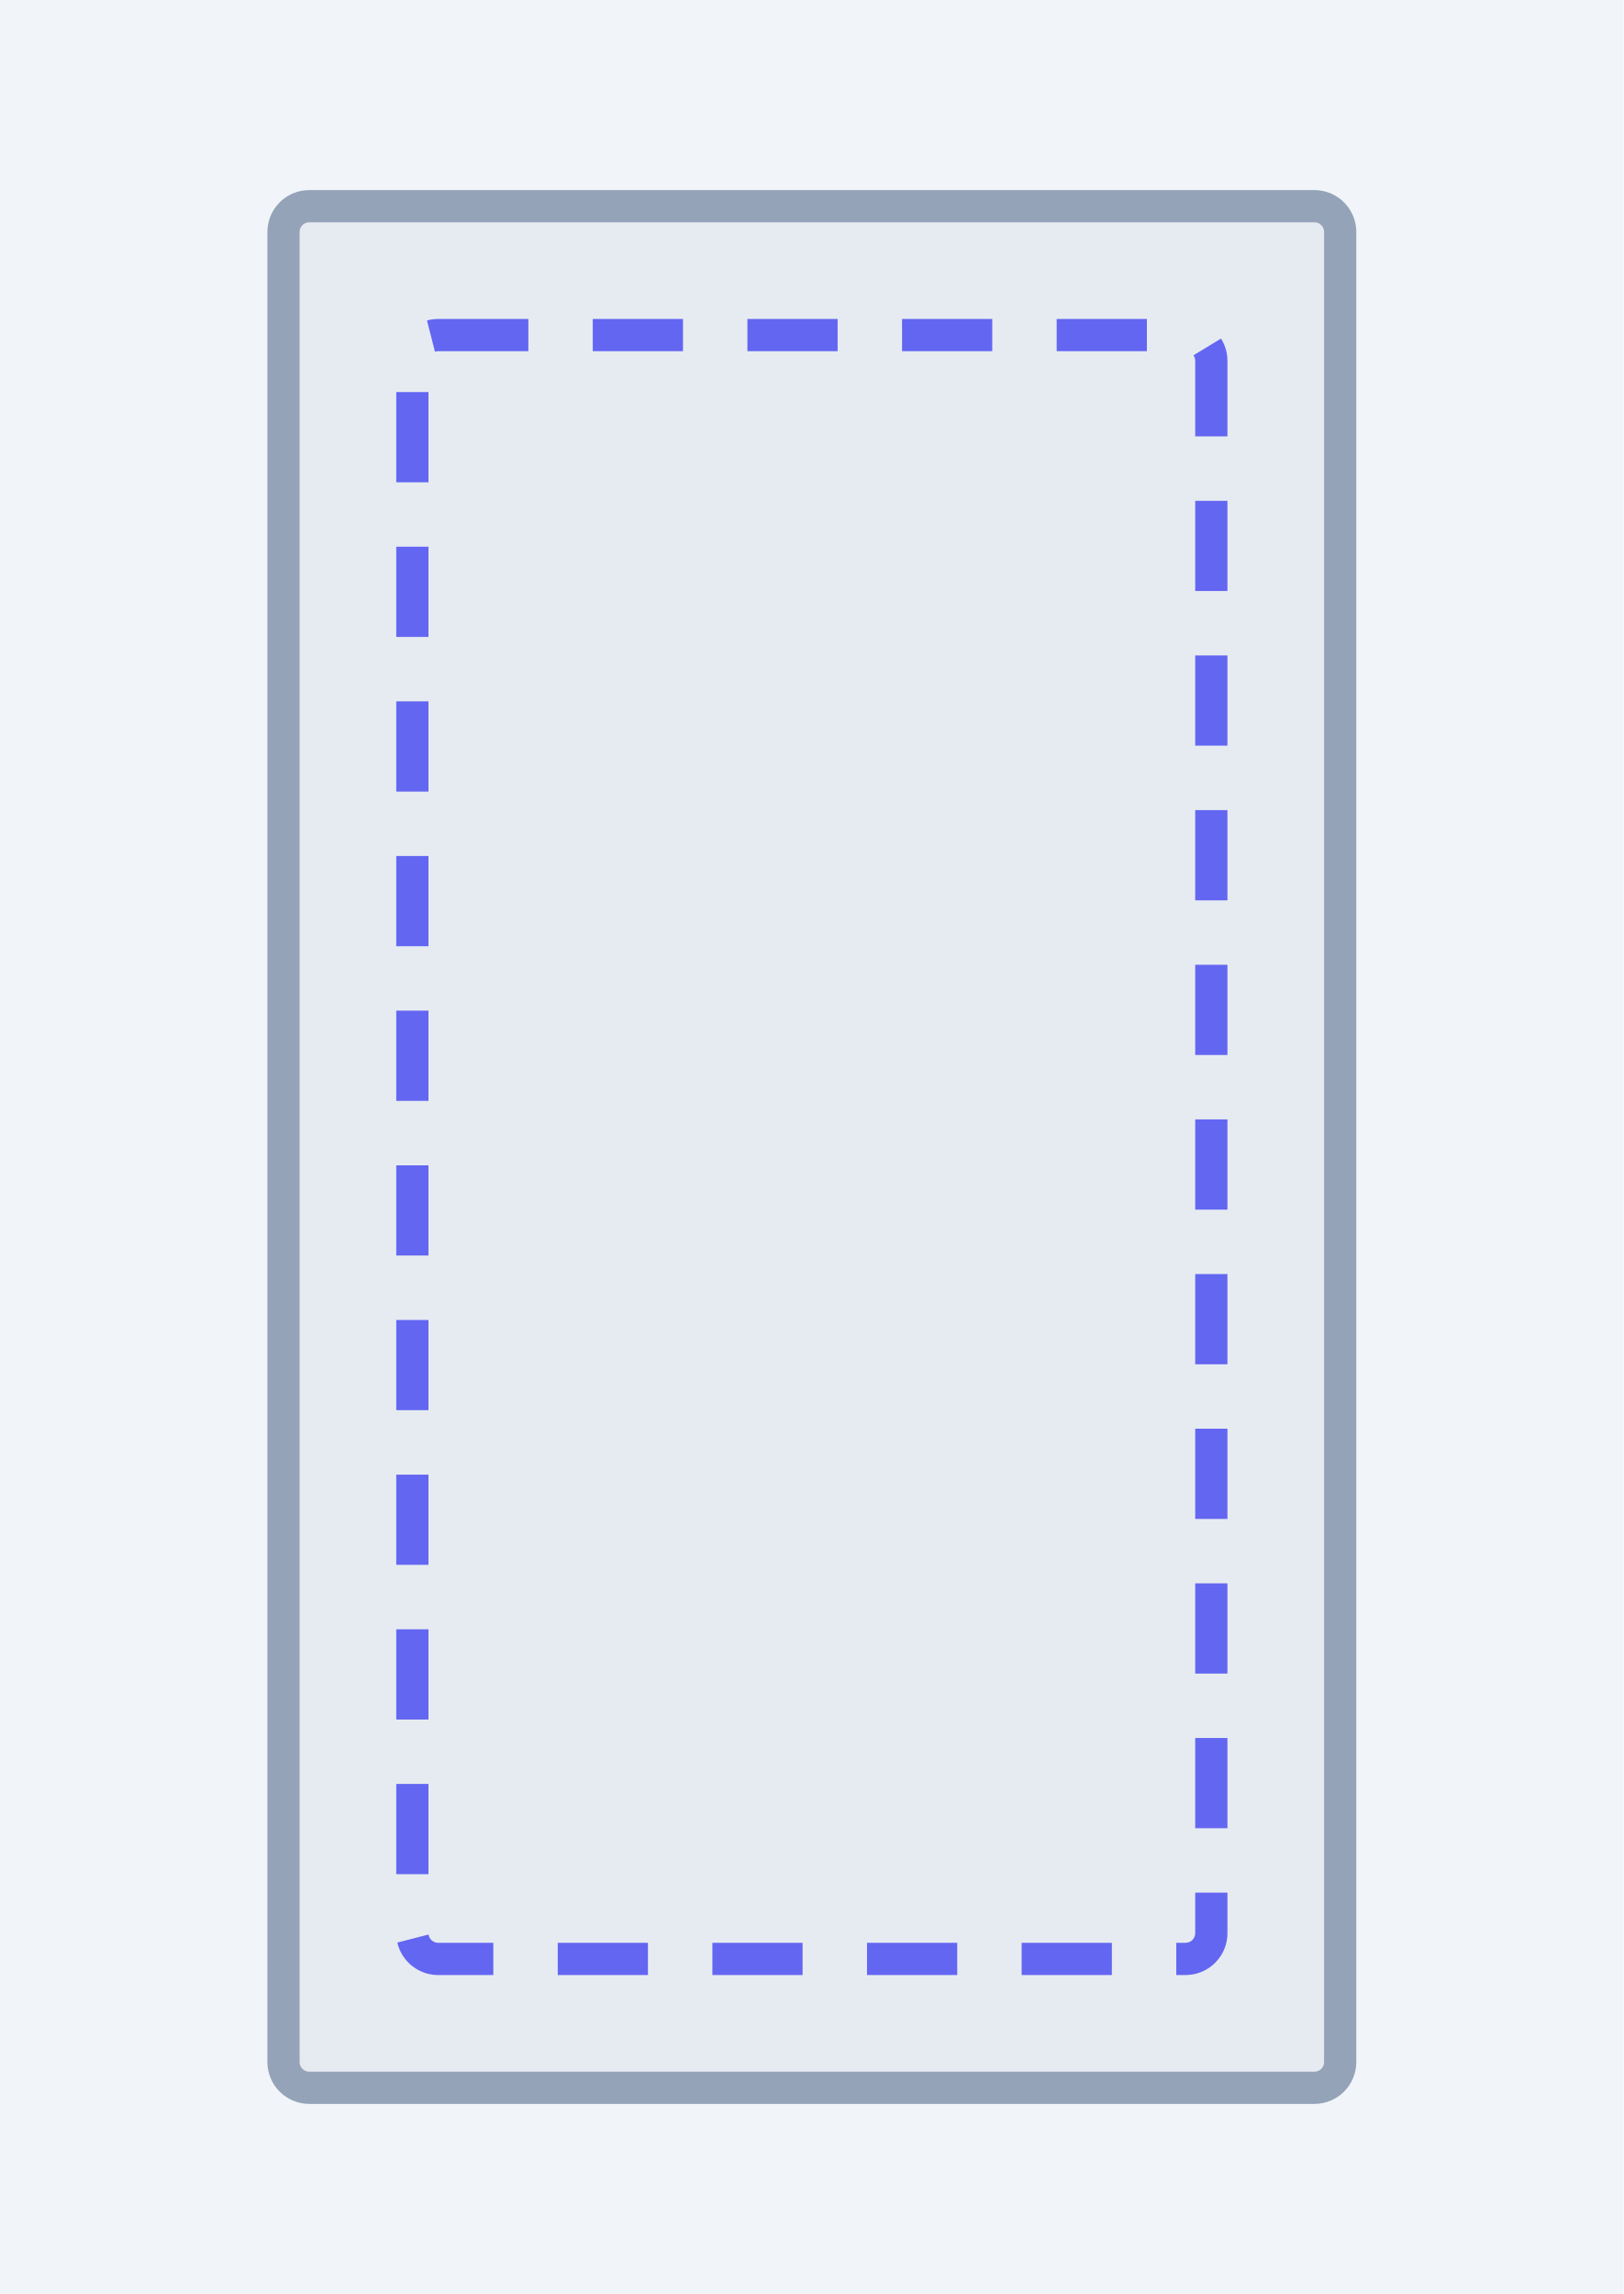
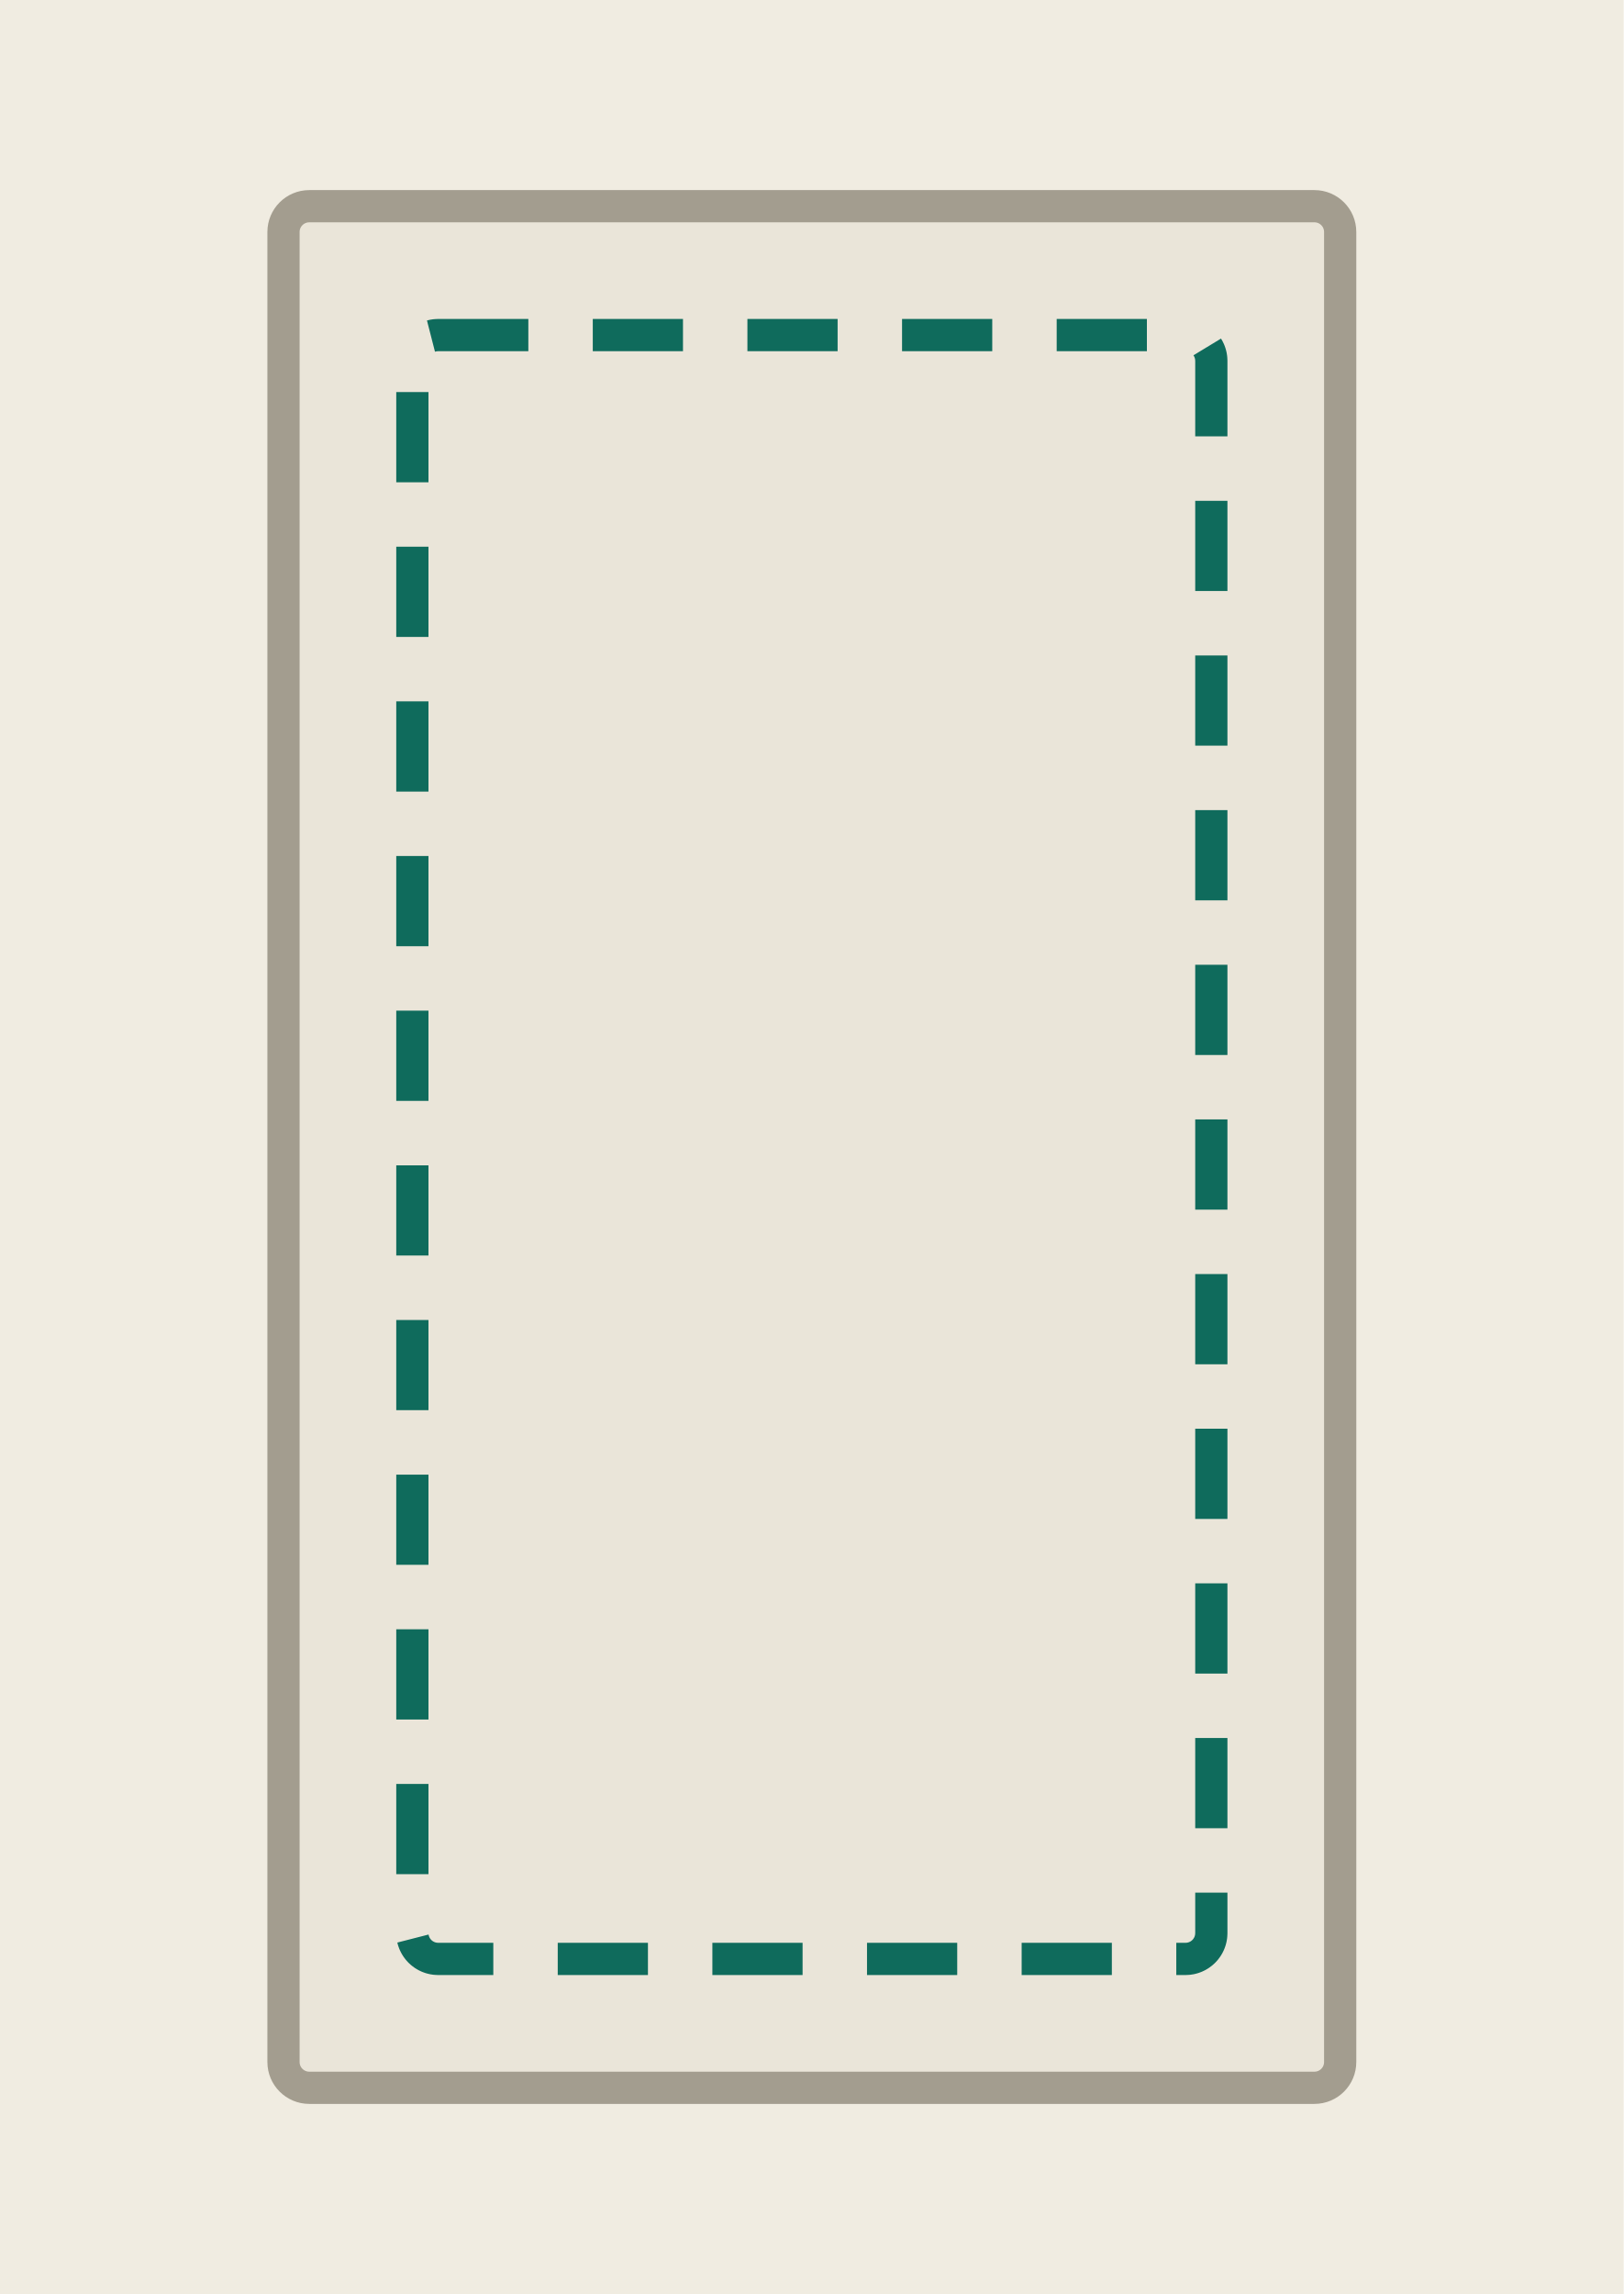
<svg xmlns="http://www.w3.org/2000/svg" viewBox="0 0 126 178" role="img" aria-label="海报模板预览">
-   <rect width="126" height="178" fill="#f1f5f9" />
-   <rect x="22" y="16" width="82" height="146" rx="2" fill="#e6ebf1" stroke="#94a3b8" stroke-width="2.5" />
-   <rect x="32" y="26" width="62" height="126" rx="2" fill="none" stroke="#6366f1" stroke-width="2.5" stroke-dasharray="7 5" />
+   <rect width="126" height="178" fill="#f0ece1" />
+   <rect x="22" y="16" width="82" height="146" rx="2" fill="#eae5d9" stroke="#a39d8f" stroke-width="2.5" />
+   <rect x="32" y="26" width="62" height="126" rx="2" fill="none" stroke="#0f6b5c" stroke-width="2.5" stroke-dasharray="7 5" />
</svg>
